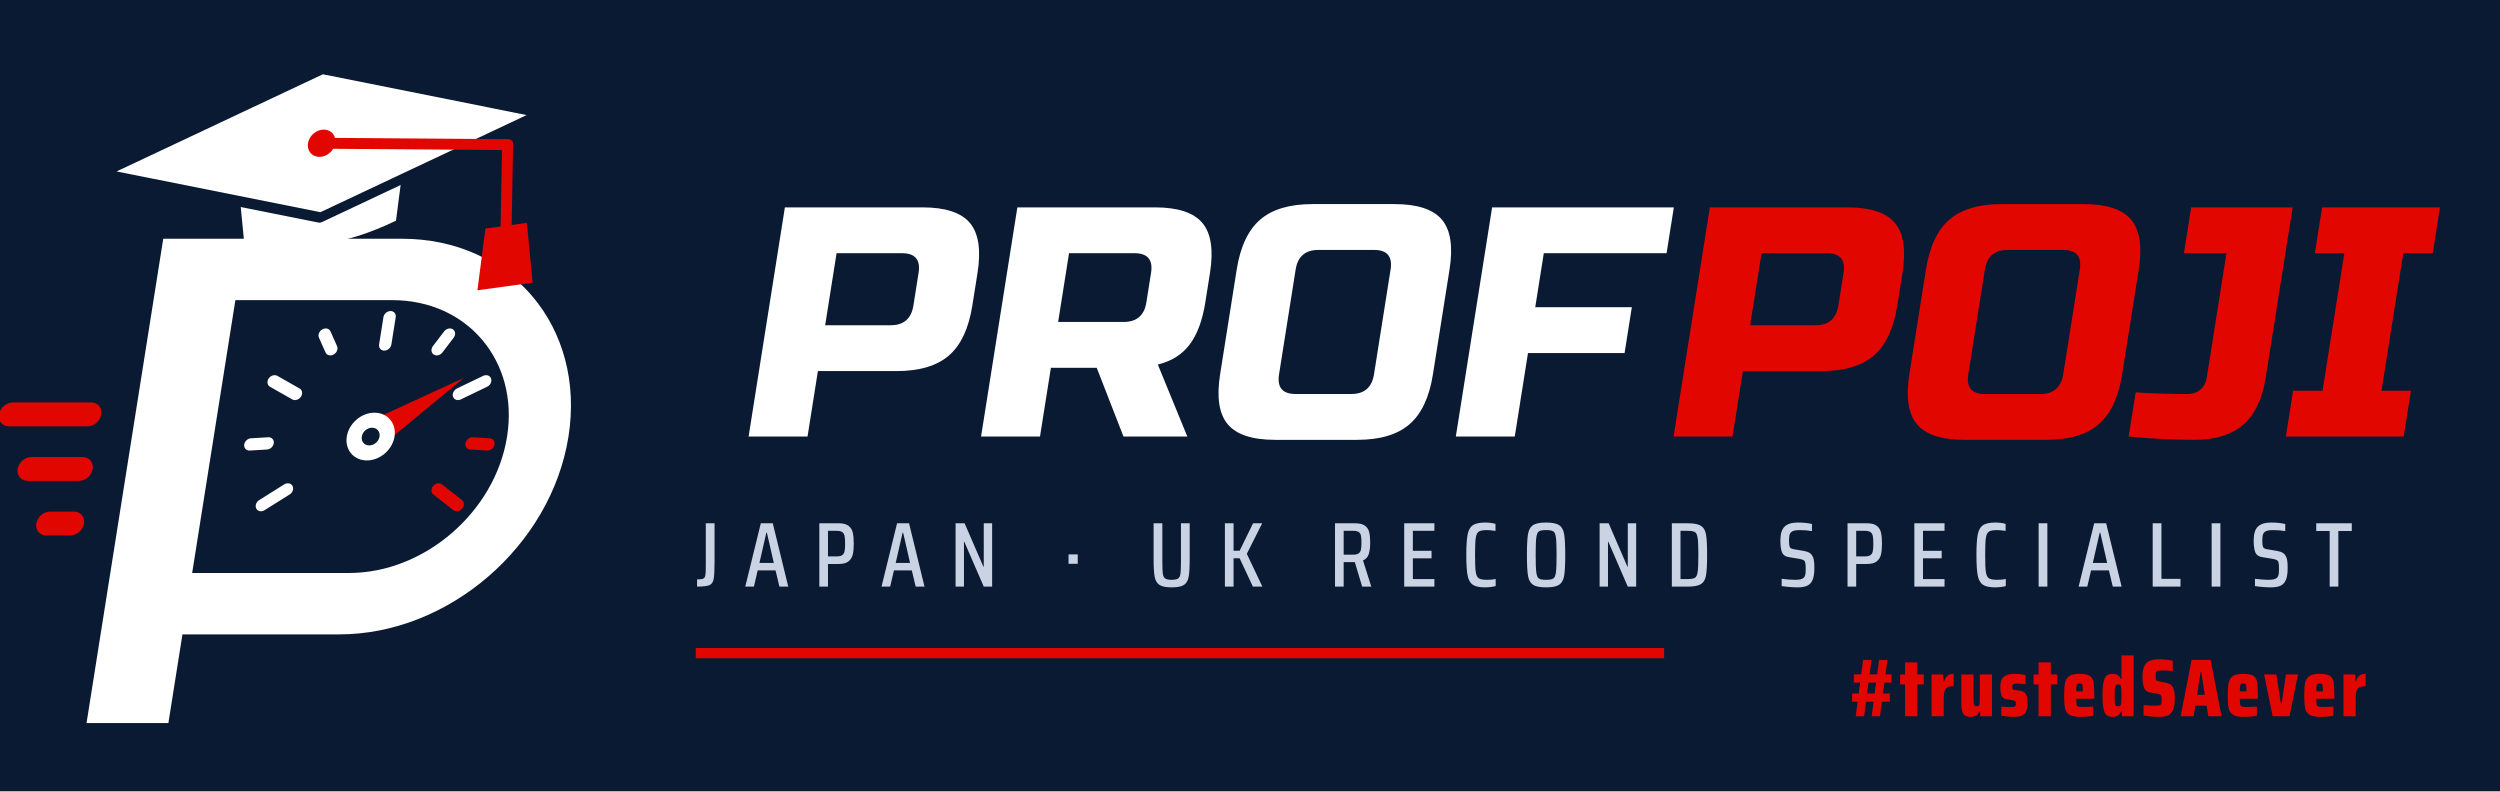
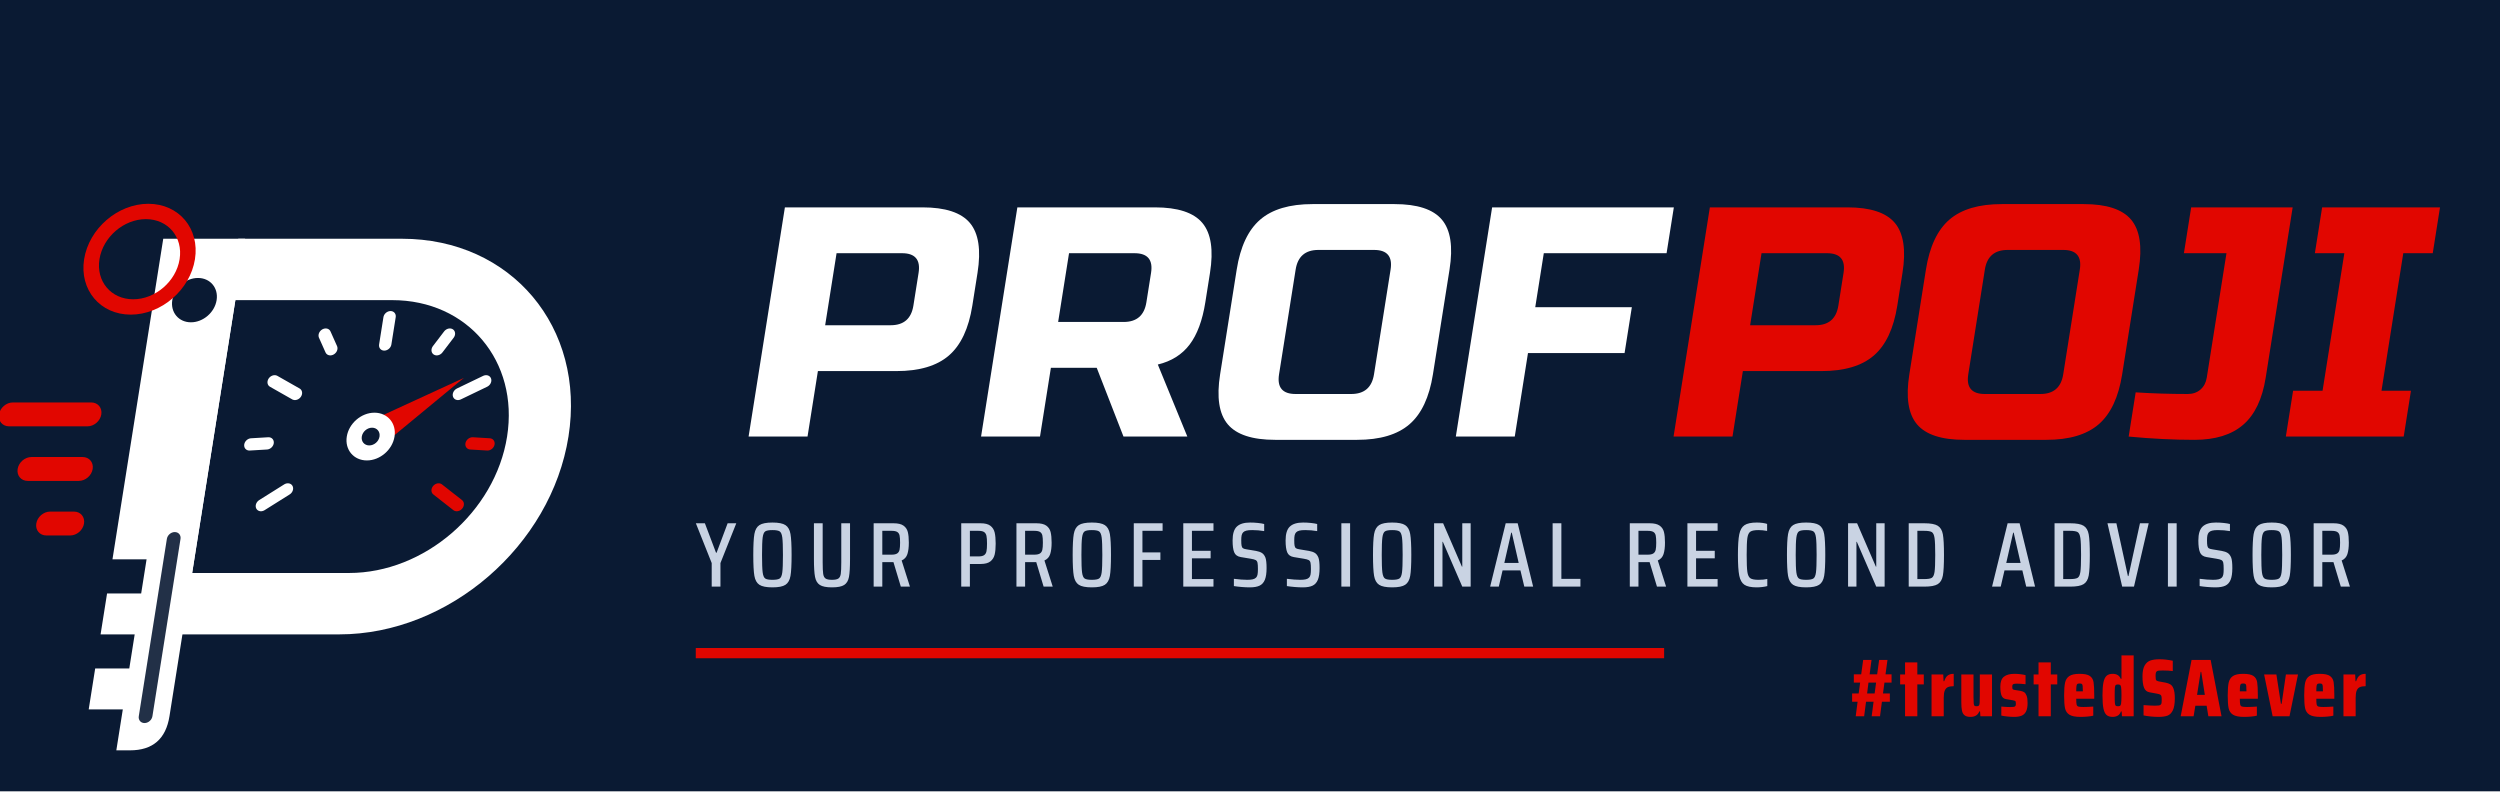
<svg xmlns="http://www.w3.org/2000/svg" viewBox="0 0 733 232" width="733" height="232">
  <rect width="733" height="232" fill="#0A1A33" />
  <g transform="translate(10 6)">
    <g transform="skewX(-9) translate(18 0)">
      <rect x="-10" y="112" width="30" height="7" rx="3.5" fill="#E10600" />
      <rect x="-2" y="128" width="22" height="7" rx="3.5" fill="#E10600" />
      <rect x="6" y="144" width="14" height="7" rx="3.5" fill="#E10600" />
-       <path d="M30,64 H100 A58,58 0 0 1 100,180 H54 V206 H30 Z M54,82 V162 H100 A40,40 0 0 0 100,82 Z" fill="#FFFFFF" fill-rule="evenodd" />
+       <path d="M52,64 H100 A58,58 0 0 1 100,180 H52 Z M54,82 V162 H100 A40,40 0 0 0 100,82 Z" fill="#FFFFFF" fill-rule="evenodd" />
+       <path d="M30,64 H54 V204 Q54,214 44,214 H40 V202 H30 V190 H40 V180 H30 V168 H40 V158 H30 Z" fill="#FFFFFF" />
+       <rect x="45" y="150" width="4" height="56" rx="2" fill="#0A1A33" opacity=".9" />
+       <circle cx="42" cy="82" r="6.5" fill="#0A1A33" />
+       <circle cx="24" cy="70" r="14" fill="none" stroke="#E10600" stroke-width="4.5" />
      <line x1="77.9" y1="137.5" x2="71.3" y2="142.1" stroke="#FFFFFF" stroke-width="3.6" stroke-linecap="round" />
      <line x1="70.1" y1="124.0" x2="65.1" y2="124.3" stroke="#FFFFFF" stroke-width="3.6" stroke-linecap="round" />
      <line x1="76.1" y1="109.5" x2="69.0" y2="105.8" stroke="#FFFFFF" stroke-width="3.6" stroke-linecap="round" />
      <line x1="84.4" y1="96.4" x2="81.8" y2="92.1" stroke="#FFFFFF" stroke-width="3.6" stroke-linecap="round" />
      <line x1="100.0" y1="95.0" x2="100.0" y2="87.0" stroke="#FFFFFF" stroke-width="3.6" stroke-linecap="round" />
      <line x1="115.6" y1="96.4" x2="118.2" y2="92.1" stroke="#FFFFFF" stroke-width="3.6" stroke-linecap="round" />
      <line x1="123.9" y1="109.5" x2="131.0" y2="105.8" stroke="#FFFFFF" stroke-width="3.6" stroke-linecap="round" />
      <line x1="129.9" y1="124.0" x2="134.9" y2="124.3" stroke="#E10600" stroke-width="3.6" stroke-linecap="round" />
      <line x1="122.1" y1="137.5" x2="128.7" y2="142.1" stroke="#E10600" stroke-width="3.6" stroke-linecap="round" />
      <path d="M102.6,125.7 L124.6,104.8 L97.4,118.3 Z" fill="#E10600" />
      <circle cx="100" cy="122" r="7" fill="#FFFFFF" />
      <circle cx="100" cy="122" r="2.6" fill="#0A1A33" />
-       <g transform="rotate(-8 72 36)">
-         <path d="M48,44 L96,44 L94,62 Q72,70 50,62 Z" fill="#FFFFFF" />
-         <path d="M8,36 L72,14 L136,36 L72,58 Z" fill="#FFFFFF" stroke="#0A1A33" stroke-width="3" stroke-linejoin="round" />
-         <circle cx="72" cy="36" r="4" fill="#E10600" />
-         <path d="M72,36 L126,44 L126,70" fill="none" stroke="#E10600" stroke-width="3.2" stroke-linecap="round" stroke-linejoin="round" />
-         <path d="M120,68 L132,68 L134,86 L118,86 Z" fill="#E10600" />
-       </g>
    </g>
  </g>
  <g transform="skewX(-9) translate(34 0)">
    <path d="M205.76 60.8H246.08Q256.16 60.8 260.72 65.36Q265.28 69.92 265.28 80.0V89.6Q265.28 99.68 260.72 104.24Q256.16 108.8 246.08 108.8H223.04V128.0H205.76ZM248.0 80.0Q248.0 74.24 242.24 74.24H223.04V95.36H242.24Q248.0 95.36 248.0 89.6ZM273.92 60.8H314.24Q324.32 60.8 328.88 65.36Q333.44 69.92 333.44 80.0V88.64Q333.44 96.608 330.8 101.024Q328.16 105.44 322.4 106.88L334.4 128.0H315.68L304.64 107.84H291.2V128.0H273.92ZM316.16 80.0Q316.16 74.24 310.4 74.24H291.2V94.4H310.4Q316.16 94.4 316.16 88.64ZM386.24 79.04Q386.24 73.28 380.48 73.28H364.16Q358.4 73.28 358.4 79.04V109.76Q358.4 115.52 364.16 115.52H380.48Q386.24 115.52 386.24 109.76ZM403.52 109.76Q403.52 119.84 398.96 124.4Q394.4 128.96 384.32 128.96H360.32Q350.24 128.96 345.68 124.4Q341.12 119.84 341.12 109.76V79.04Q341.12 68.96 345.68 64.4Q350.24 59.84 360.32 59.84H384.32Q394.4 59.84 398.96 64.4Q403.52 68.96 403.52 79.04ZM430.4 128.0H413.12V60.8H466.4V74.24H430.4V90.08H458.72V103.52H430.4Z" fill="#FFFFFF" />
    <path d="M476.96 60.8H517.28Q527.36 60.8 531.92 65.36Q536.48 69.92 536.48 80.0V89.6Q536.48 99.68 531.92 104.24Q527.36 108.8 517.28 108.8H494.24V128.0H476.96ZM519.2 80.0Q519.2 74.24 513.44 74.24H494.24V95.36H513.44Q519.2 95.36 519.2 89.6ZM588.32 79.04Q588.32 73.28 582.56 73.28H566.24Q560.48 73.28 560.48 79.04V109.76Q560.48 115.52 566.24 115.52H582.56Q588.32 115.52 588.32 109.76ZM605.6 109.76Q605.6 119.84 601.04 124.4Q596.48 128.96 586.4 128.96H562.4Q552.32 128.96 547.76 124.4Q543.2 119.84 543.2 109.76V79.04Q543.2 68.96 547.76 64.4Q552.32 59.84 562.4 59.84H586.4Q596.48 59.84 601.04 64.4Q605.6 68.96 605.6 79.04ZM610.4 128.0V115.04Q617.888 115.52 625.76 115.52Q627.968 115.52 629.264 114.224Q630.56 112.928 630.56 110.72V74.24H618.08V60.8H647.84V110.72Q647.84 120.128 643.424 124.544Q639.008 128.96 629.84 128.96Q620.672 128.96 610.4 128.0ZM691.04 128.0H656.48V114.56H665.12V74.24H656.48V60.8H691.04V74.24H682.4V114.56H691.04Z" fill="#E10600" />
  </g>
-   <path d="M206.943 165.547V153.424H209.508V164.737Q209.508 168.463 209.238 169.813Q208.968 171.163 207.996 171.568Q207.024 171.973 204.378 172.0V169.894Q205.755 169.867 206.227 169.637Q206.7 169.408 206.822 168.625Q206.943 167.842 206.943 165.547ZM228.525 172.0 227.391 167.248H222.153L221.046 172.0H218.508L223.071 153.424H226.581L231.117 172.0ZM224.853 156.178H224.691L222.666 165.061H226.878ZM240.225 153.424H245.922Q247.812 153.424 248.771 154.153Q249.729 154.882 250.026 156.124Q250.323 157.366 250.323 159.391Q250.323 161.362 250.026 162.604Q249.729 163.846 248.771 164.602Q247.812 165.358 245.895 165.358H242.763V172.0H240.225ZM245.247 163.144Q246.381 163.144 246.921 162.779Q247.461 162.415 247.623 161.659Q247.785 160.903 247.785 159.391Q247.785 157.852 247.623 157.109Q247.461 156.367 246.935 156.002Q246.408 155.638 245.247 155.638H242.763V163.144ZM268.476 172.0 267.342 167.248H262.104L260.997 172.0H258.459L263.022 153.424H266.532L271.068 172.0ZM264.804 156.178H264.642L262.617 165.061H266.829ZM288.438 172.0 282.741 158.851H282.633V172.0H280.176V153.424H282.822L288.33 166.141H288.438V153.424H290.895V172.0ZM313.296 165.304V162.55H315.996V165.304ZM348.819 153.424V163.873Q348.819 167.518 348.509 169.165Q348.198 170.812 347.105 171.514Q346.011 172.216 343.527 172.216Q341.07 172.216 339.977 171.514Q338.883 170.812 338.559 169.151Q338.235 167.491 338.235 163.873V153.424H340.8V164.872Q340.8 167.275 340.949 168.261Q341.097 169.246 341.651 169.624Q342.204 170.002 343.527 170.002Q344.85 170.002 345.404 169.624Q345.957 169.246 346.106 168.261Q346.254 167.275 346.254 164.872V153.424ZM367.35 172.0 363.462 163.684H361.68V172.0H359.142V153.424H361.68V161.47H363.462L367.404 153.424H370.077L365.568 162.388L370.131 172.0ZM399.39 172.0 397.23 164.818H397.068H393.963V172.0H391.425V153.424H397.284Q399.201 153.424 400.173 154.113Q401.145 154.801 401.442 155.989Q401.739 157.177 401.739 159.121Q401.739 161.146 401.321 162.456Q400.902 163.765 399.633 164.332L402.063 172.0ZM399.174 159.121Q399.174 157.717 399.026 157.015Q398.877 156.313 398.351 155.976Q397.824 155.638 396.663 155.638H393.963V162.631H396.636Q397.77 162.631 398.31 162.28Q398.85 161.929 399.012 161.214Q399.174 160.498 399.174 159.121ZM411.711 172.0V153.424H420.567V155.638H414.249V161.497H419.73V163.711H414.249V169.786H420.567V172.0ZM435.453 172.216Q432.969 172.216 431.835 171.46Q430.701 170.704 430.31 168.774Q429.918 166.843 429.918 162.712Q429.918 158.608 430.31 156.678Q430.701 154.747 431.849 153.978Q432.996 153.208 435.453 153.208Q436.263 153.208 437.114 153.316Q437.964 153.424 438.477 153.613V155.665Q437.046 155.422 435.966 155.422Q434.238 155.422 433.563 155.881Q432.888 156.34 432.686 157.744Q432.483 159.148 432.483 162.712Q432.483 166.276 432.686 167.68Q432.888 169.084 433.563 169.543Q434.238 170.002 435.966 170.002Q437.478 170.002 438.531 169.759V171.838Q437.964 172.0 437.087 172.108Q436.209 172.216 435.453 172.216ZM447.694 162.712Q447.694 158.419 448.018 156.57Q448.342 154.72 449.489 153.964Q450.637 153.208 453.31 153.208Q455.983 153.208 457.13 153.964Q458.278 154.72 458.602 156.57Q458.926 158.419 458.926 162.712Q458.926 167.005 458.602 168.855Q458.278 170.704 457.13 171.46Q455.983 172.216 453.31 172.216Q450.637 172.216 449.489 171.46Q448.342 170.704 448.018 168.855Q447.694 167.005 447.694 162.712ZM456.388 162.712Q456.388 159.013 456.199 157.596Q456.01 156.178 455.429 155.8Q454.849 155.422 453.31 155.422Q451.771 155.422 451.204 155.8Q450.637 156.178 450.448 157.582Q450.259 158.986 450.259 162.712Q450.259 166.438 450.448 167.842Q450.637 169.246 451.204 169.624Q451.771 170.002 453.31 170.002Q454.849 170.002 455.429 169.624Q456.01 169.246 456.199 167.829Q456.388 166.411 456.388 162.712ZM477.268 172.0 471.571 158.851H471.463V172.0H469.006V153.424H471.652L477.16 166.141H477.268V153.424H479.725V172.0ZM490.183 153.424H494.773Q497.527 153.424 498.701 154.153Q499.876 154.882 500.2 156.678Q500.524 158.473 500.524 162.712Q500.524 166.951 500.2 168.746Q499.876 170.542 498.701 171.271Q497.527 172.0 494.773 172.0H490.183ZM494.719 169.786Q496.339 169.786 496.946 169.421Q497.554 169.057 497.756 167.694Q497.959 166.33 497.959 162.712Q497.959 159.121 497.756 157.744Q497.554 156.367 496.946 156.002Q496.339 155.638 494.719 155.638H492.721V169.786ZM522.385 171.838V169.705Q524.707 170.002 526.3 170.002Q527.326 170.002 527.933 169.853Q528.541 169.705 528.892 169.354Q529.216 169.03 529.324 168.436Q529.432 167.842 529.432 166.87Q529.432 165.547 529.31 164.993Q529.189 164.44 528.77 164.21Q528.352 163.981 527.326 163.819L524.41 163.333Q522.952 163.09 522.479 161.942Q522.007 160.795 522.007 158.473Q522.007 155.557 523.262 154.382Q524.518 153.208 527.137 153.208Q528.271 153.208 529.418 153.329Q530.566 153.451 531.268 153.64V155.719Q529.54 155.422 527.758 155.422Q526.651 155.422 526.03 155.584Q525.409 155.746 525.085 156.097Q524.761 156.448 524.653 156.988Q524.545 157.528 524.545 158.419Q524.545 159.553 524.653 160.053Q524.761 160.552 525.071 160.755Q525.382 160.957 526.111 161.065L528.865 161.524Q529.945 161.713 530.606 162.132Q531.268 162.55 531.646 163.522Q531.97 164.44 531.97 166.573Q531.97 168.76 531.47 169.988Q530.971 171.217 529.918 171.716Q528.865 172.216 527.056 172.216Q525.976 172.216 524.68 172.108Q523.384 172.0 522.385 171.838ZM541.699 153.424H547.396Q549.286 153.424 550.244 154.153Q551.203 154.882 551.5 156.124Q551.797 157.366 551.797 159.391Q551.797 161.362 551.5 162.604Q551.203 163.846 550.244 164.602Q549.286 165.358 547.369 165.358H544.237V172.0H541.699ZM546.721 163.144Q547.855 163.144 548.395 162.779Q548.935 162.415 549.097 161.659Q549.259 160.903 549.259 159.391Q549.259 157.852 549.097 157.109Q548.935 156.367 548.408 156.002Q547.882 155.638 546.721 155.638H544.237V163.144ZM561.283 172.0V153.424H570.139V155.638H563.821V161.497H569.302V163.711H563.821V169.786H570.139V172.0ZM585.025 172.216Q582.541 172.216 581.407 171.46Q580.273 170.704 579.881 168.774Q579.49 166.843 579.49 162.712Q579.49 158.608 579.881 156.678Q580.273 154.747 581.42 153.978Q582.568 153.208 585.025 153.208Q585.835 153.208 586.685 153.316Q587.536 153.424 588.049 153.613V155.665Q586.618 155.422 585.538 155.422Q583.81 155.422 583.135 155.881Q582.46 156.34 582.257 157.744Q582.055 159.148 582.055 162.712Q582.055 166.276 582.257 167.68Q582.46 169.084 583.135 169.543Q583.81 170.002 585.538 170.002Q587.05 170.002 588.103 169.759V171.838Q587.536 172.0 586.658 172.108Q585.781 172.216 585.025 172.216ZM597.724 172.0V153.424H600.289V172.0ZM619.468 172.0 618.334 167.248H613.096L611.989 172.0H609.451L614.014 153.424H617.524L622.06 172.0ZM615.796 156.178H615.634L613.609 165.061H617.821ZM631.168 172.0V153.424H633.733V169.732H639.322V172.0ZM648.457 172.0V153.424H651.022V172.0ZM661.156 171.838V169.705Q663.478 170.002 665.071 170.002Q666.097 170.002 666.704 169.853Q667.312 169.705 667.663 169.354Q667.987 169.03 668.095 168.436Q668.203 167.842 668.203 166.87Q668.203 165.547 668.081 164.993Q667.96 164.44 667.541 164.21Q667.123 163.981 666.097 163.819L663.181 163.333Q661.723 163.09 661.25 161.942Q660.778 160.795 660.778 158.473Q660.778 155.557 662.033 154.382Q663.289 153.208 665.908 153.208Q667.042 153.208 668.189 153.329Q669.337 153.451 670.039 153.64V155.719Q668.311 155.422 666.529 155.422Q665.422 155.422 664.801 155.584Q664.18 155.746 663.856 156.097Q663.532 156.448 663.424 156.988Q663.316 157.528 663.316 158.419Q663.316 159.553 663.424 160.053Q663.532 160.552 663.842 160.755Q664.153 160.957 664.882 161.065L667.636 161.524Q668.716 161.713 669.377 162.132Q670.039 162.55 670.417 163.522Q670.741 164.44 670.741 166.573Q670.741 168.76 670.241 169.988Q669.742 171.217 668.689 171.716Q667.636 172.216 665.827 172.216Q664.747 172.216 663.451 172.108Q662.155 172.0 661.156 171.838ZM683.062 172.0V155.692H679.12V153.424H689.542V155.692H685.6V172.0Z" fill="#C9D3E3" />
+   <path d="M208.671 172.0V165.088L204.027 153.424H206.673L209.94 162.064H210.102L213.342 153.424H215.88L211.236 165.088V172.0ZM220.863 162.712Q220.863 158.419 221.187 156.57Q221.511 154.72 222.658 153.964Q223.806 153.208 226.479 153.208Q229.152 153.208 230.299 153.964Q231.447 154.72 231.771 156.57Q232.095 158.419 232.095 162.712Q232.095 167.005 231.771 168.855Q231.447 170.704 230.299 171.46Q229.152 172.216 226.479 172.216Q223.806 172.216 222.658 171.46Q221.511 170.704 221.187 168.855Q220.863 167.005 220.863 162.712ZM229.557 162.712Q229.557 159.013 229.368 157.596Q229.179 156.178 228.598 155.8Q228.018 155.422 226.479 155.422Q224.94 155.422 224.373 155.8Q223.806 156.178 223.617 157.582Q223.428 158.986 223.428 162.712Q223.428 166.438 223.617 167.842Q223.806 169.246 224.373 169.624Q224.94 170.002 226.479 170.002Q228.018 170.002 228.598 169.624Q229.179 169.246 229.368 167.829Q229.557 166.411 229.557 162.712ZM249.228 153.424V163.873Q249.228 167.518 248.917 169.165Q248.607 170.812 247.513 171.514Q246.42 172.216 243.936 172.216Q241.479 172.216 240.385 171.514Q239.292 170.812 238.968 169.151Q238.644 167.491 238.644 163.873V153.424H241.209V164.872Q241.209 167.275 241.357 168.261Q241.506 169.246 242.059 169.624Q242.613 170.002 243.936 170.002Q245.259 170.002 245.812 169.624Q246.366 169.246 246.514 168.261Q246.663 167.275 246.663 164.872V153.424ZM264.12 172.0 261.96 164.818H261.798H258.693V172.0H256.155V153.424H262.014Q263.931 153.424 264.903 154.113Q265.875 154.801 266.172 155.989Q266.469 157.177 266.469 159.121Q266.469 161.146 266.05 162.456Q265.632 163.765 264.363 164.332L266.793 172.0ZM263.904 159.121Q263.904 157.717 263.755 157.015Q263.607 156.313 263.08 155.976Q262.554 155.638 261.393 155.638H258.693V162.631H261.366Q262.5 162.631 263.04 162.28Q263.58 161.929 263.742 161.214Q263.904 160.498 263.904 159.121ZM281.834 153.424H287.531Q289.421 153.424 290.38 154.153Q291.338 154.882 291.635 156.124Q291.932 157.366 291.932 159.391Q291.932 161.362 291.635 162.604Q291.338 163.846 290.38 164.602Q289.421 165.358 287.504 165.358H284.372V172.0H281.834ZM286.856 163.144Q287.99 163.144 288.53 162.779Q289.07 162.415 289.232 161.659Q289.394 160.903 289.394 159.391Q289.394 157.852 289.232 157.109Q289.07 156.367 288.544 156.002Q288.017 155.638 286.856 155.638H284.372V163.144ZM305.987 172.0 303.827 164.818H303.665H300.56V172.0H298.022V153.424H303.881Q305.798 153.424 306.77 154.113Q307.742 154.801 308.039 155.989Q308.336 157.177 308.336 159.121Q308.336 161.146 307.918 162.456Q307.499 163.765 306.23 164.332L308.66 172.0ZM305.771 159.121Q305.771 157.717 305.623 157.015Q305.474 156.313 304.948 155.976Q304.421 155.638 303.26 155.638H300.56V162.631H303.233Q304.367 162.631 304.907 162.28Q305.447 161.929 305.609 161.214Q305.771 160.498 305.771 159.121ZM314.507 162.712Q314.507 158.419 314.831 156.57Q315.155 154.72 316.302 153.964Q317.45 153.208 320.123 153.208Q322.796 153.208 323.943 153.964Q325.091 154.72 325.415 156.57Q325.739 158.419 325.739 162.712Q325.739 167.005 325.415 168.855Q325.091 170.704 323.943 171.46Q322.796 172.216 320.123 172.216Q317.45 172.216 316.302 171.46Q315.155 170.704 314.831 168.855Q314.507 167.005 314.507 162.712ZM323.201 162.712Q323.201 159.013 323.012 157.596Q322.823 156.178 322.242 155.8Q321.662 155.422 320.123 155.422Q318.584 155.422 318.017 155.8Q317.45 156.178 317.261 157.582Q317.072 158.986 317.072 162.712Q317.072 166.438 317.261 167.842Q317.45 169.246 318.017 169.624Q318.584 170.002 320.123 170.002Q321.662 170.002 322.242 169.624Q322.823 169.246 323.012 167.829Q323.201 166.411 323.201 162.712ZM332.423 172.0V153.424H340.874V155.638H334.961V161.956H340.226V164.17H334.961V172.0ZM346.937 172.0V153.424H355.793V155.638H349.475V161.497H354.956V163.711H349.475V169.786H355.793V172.0ZM361.774 171.838V169.705Q364.096 170.002 365.689 170.002Q366.715 170.002 367.323 169.853Q367.93 169.705 368.281 169.354Q368.605 169.03 368.713 168.436Q368.821 167.842 368.821 166.87Q368.821 165.547 368.7 164.993Q368.578 164.44 368.16 164.21Q367.741 163.981 366.715 163.819L363.799 163.333Q362.341 163.09 361.869 161.942Q361.396 160.795 361.396 158.473Q361.396 155.557 362.652 154.382Q363.907 153.208 366.526 153.208Q367.66 153.208 368.808 153.329Q369.955 153.451 370.657 153.64V155.719Q368.929 155.422 367.147 155.422Q366.04 155.422 365.419 155.584Q364.798 155.746 364.474 156.097Q364.15 156.448 364.042 156.988Q363.934 157.528 363.934 158.419Q363.934 159.553 364.042 160.053Q364.15 160.552 364.461 160.755Q364.771 160.957 365.5 161.065L368.254 161.524Q369.334 161.713 369.996 162.132Q370.657 162.55 371.035 163.522Q371.359 164.44 371.359 166.573Q371.359 168.76 370.86 169.988Q370.36 171.217 369.307 171.716Q368.254 172.216 366.445 172.216Q365.365 172.216 364.069 172.108Q362.773 172.0 361.774 171.838ZM377.314 171.838V169.705Q379.636 170.002 381.229 170.002Q382.255 170.002 382.863 169.853Q383.47 169.705 383.821 169.354Q384.145 169.03 384.253 168.436Q384.361 167.842 384.361 166.87Q384.361 165.547 384.24 164.993Q384.118 164.44 383.7 164.21Q383.281 163.981 382.255 163.819L379.339 163.333Q377.881 163.09 377.409 161.942Q376.936 160.795 376.936 158.473Q376.936 155.557 378.192 154.382Q379.447 153.208 382.066 153.208Q383.2 153.208 384.348 153.329Q385.495 153.451 386.197 153.64V155.719Q384.469 155.422 382.687 155.422Q381.58 155.422 380.959 155.584Q380.338 155.746 380.014 156.097Q379.69 156.448 379.582 156.988Q379.474 157.528 379.474 158.419Q379.474 159.553 379.582 160.053Q379.69 160.552 380.001 160.755Q380.311 160.957 381.04 161.065L383.794 161.524Q384.874 161.713 385.536 162.132Q386.197 162.55 386.575 163.522Q386.899 164.44 386.899 166.573Q386.899 168.76 386.4 169.988Q385.9 171.217 384.847 171.716Q383.794 172.216 381.985 172.216Q380.905 172.216 379.609 172.108Q378.313 172.0 377.314 171.838ZM393.286 172.0V153.424H395.851V172.0ZM402.562 162.712Q402.562 158.419 402.886 156.57Q403.21 154.72 404.357 153.964Q405.505 153.208 408.178 153.208Q410.851 153.208 411.998 153.964Q413.146 154.72 413.47 156.57Q413.794 158.419 413.794 162.712Q413.794 167.005 413.47 168.855Q413.146 170.704 411.998 171.46Q410.851 172.216 408.178 172.216Q405.505 172.216 404.357 171.46Q403.21 170.704 402.886 168.855Q402.562 167.005 402.562 162.712ZM411.256 162.712Q411.256 159.013 411.067 157.596Q410.878 156.178 410.297 155.8Q409.717 155.422 408.178 155.422Q406.639 155.422 406.072 155.8Q405.505 156.178 405.316 157.582Q405.127 158.986 405.127 162.712Q405.127 166.438 405.316 167.842Q405.505 169.246 406.072 169.624Q406.639 170.002 408.178 170.002Q409.717 170.002 410.297 169.624Q410.878 169.246 411.067 167.829Q411.256 166.411 411.256 162.712ZM428.74 172.0 423.043 158.851H422.935V172.0H420.478V153.424H423.124L428.632 166.141H428.74V153.424H431.197V172.0ZM446.926 172.0 445.792 167.248H440.554L439.447 172.0H436.909L441.472 153.424H444.982L449.518 172.0ZM443.254 156.178H443.092L441.067 165.061H445.279ZM455.229 172.0V153.424H457.794V169.732H463.383V172.0ZM485.823 172.0 483.663 164.818H483.501H480.396V172.0H477.858V153.424H483.717Q485.634 153.424 486.606 154.113Q487.578 154.801 487.875 155.989Q488.172 157.177 488.172 159.121Q488.172 161.146 487.754 162.456Q487.335 163.765 486.066 164.332L488.496 172.0ZM485.607 159.121Q485.607 157.717 485.459 157.015Q485.31 156.313 484.784 155.976Q484.257 155.638 483.096 155.638H480.396V162.631H483.069Q484.203 162.631 484.743 162.28Q485.283 161.929 485.445 161.214Q485.607 160.498 485.607 159.121ZM494.748 172.0V153.424H503.604V155.638H497.286V161.497H502.767V163.711H497.286V169.786H503.604V172.0ZM515.094 172.216Q512.61 172.216 511.476 171.46Q510.342 170.704 509.95 168.774Q509.559 166.843 509.559 162.712Q509.559 158.608 509.95 156.678Q510.342 154.747 511.489 153.978Q512.637 153.208 515.094 153.208Q515.904 153.208 516.754 153.316Q517.605 153.424 518.118 153.613V155.665Q516.687 155.422 515.607 155.422Q513.879 155.422 513.204 155.881Q512.529 156.34 512.326 157.744Q512.124 159.148 512.124 162.712Q512.124 166.276 512.326 167.68Q512.529 169.084 513.204 169.543Q513.879 170.002 515.607 170.002Q517.119 170.002 518.172 169.759V171.838Q517.605 172.0 516.727 172.108Q515.85 172.216 515.094 172.216ZM523.938 162.712Q523.938 158.419 524.262 156.57Q524.586 154.72 525.733 153.964Q526.881 153.208 529.554 153.208Q532.227 153.208 533.374 153.964Q534.522 154.72 534.846 156.57Q535.17 158.419 535.17 162.712Q535.17 167.005 534.846 168.855Q534.522 170.704 533.374 171.46Q532.227 172.216 529.554 172.216Q526.881 172.216 525.733 171.46Q524.586 170.704 524.262 168.855Q523.938 167.005 523.938 162.712ZM532.632 162.712Q532.632 159.013 532.443 157.596Q532.254 156.178 531.673 155.8Q531.093 155.422 529.554 155.422Q528.015 155.422 527.448 155.8Q526.881 156.178 526.692 157.582Q526.503 158.986 526.503 162.712Q526.503 166.438 526.692 167.842Q526.881 169.246 527.448 169.624Q528.015 170.002 529.554 170.002Q531.093 170.002 531.673 169.624Q532.254 169.246 532.443 167.829Q532.632 166.411 532.632 162.712ZM550.115 172.0 544.418 158.851H544.31V172.0H541.853V153.424H544.499L550.007 166.141H550.115V153.424H552.572V172.0ZM559.634 153.424H564.224Q566.978 153.424 568.153 154.153Q569.327 154.882 569.651 156.678Q569.975 158.473 569.975 162.712Q569.975 166.951 569.651 168.746Q569.327 170.542 568.153 171.271Q566.978 172.0 564.224 172.0H559.634ZM564.17 169.786Q565.79 169.786 566.398 169.421Q567.005 169.057 567.208 167.694Q567.41 166.33 567.41 162.712Q567.41 159.121 567.208 157.744Q567.005 156.367 566.398 156.002Q565.79 155.638 564.17 155.638H562.172V169.786ZM594.089 172.0 592.955 167.248H587.717L586.61 172.0H584.072L588.635 153.424H592.145L596.681 172.0ZM590.417 156.178H590.255L588.23 165.061H592.442ZM602.393 153.424H606.983Q609.737 153.424 610.911 154.153Q612.086 154.882 612.41 156.678Q612.734 158.473 612.734 162.712Q612.734 166.951 612.41 168.746Q612.086 170.542 610.911 171.271Q609.737 172.0 606.983 172.0H602.393ZM606.929 169.786Q608.549 169.786 609.156 169.421Q609.764 169.057 609.966 167.694Q610.169 166.33 610.169 162.712Q610.169 159.121 609.966 157.744Q609.764 156.367 609.156 156.002Q608.549 155.638 606.929 155.638H604.931V169.786ZM622.226 172.0 617.906 153.424H620.525L623.9 168.895H624.062L627.437 153.424H630.002L625.682 172.0ZM635.632 172.0V153.424H638.197V172.0ZM644.935 171.838V169.705Q647.257 170.002 648.85 170.002Q649.876 170.002 650.484 169.853Q651.091 169.705 651.442 169.354Q651.766 169.03 651.874 168.436Q651.982 167.842 651.982 166.87Q651.982 165.547 651.861 164.993Q651.739 164.44 651.321 164.21Q650.902 163.981 649.876 163.819L646.96 163.333Q645.502 163.09 645.03 161.942Q644.557 160.795 644.557 158.473Q644.557 155.557 645.813 154.382Q647.068 153.208 649.687 153.208Q650.821 153.208 651.969 153.329Q653.116 153.451 653.818 153.64V155.719Q652.09 155.422 650.308 155.422Q649.201 155.422 648.58 155.584Q647.959 155.746 647.635 156.097Q647.311 156.448 647.203 156.988Q647.095 157.528 647.095 158.419Q647.095 159.553 647.203 160.053Q647.311 160.552 647.622 160.755Q647.932 160.957 648.661 161.065L651.415 161.524Q652.495 161.713 653.157 162.132Q653.818 162.55 654.196 163.522Q654.52 164.44 654.52 166.573Q654.52 168.76 654.021 169.988Q653.521 171.217 652.468 171.716Q651.415 172.216 649.606 172.216Q648.526 172.216 647.23 172.108Q645.934 172.0 644.935 171.838ZM660.448 162.712Q660.448 158.419 660.772 156.57Q661.096 154.72 662.244 153.964Q663.391 153.208 666.064 153.208Q668.737 153.208 669.885 153.964Q671.032 154.72 671.356 156.57Q671.68 158.419 671.68 162.712Q671.68 167.005 671.356 168.855Q671.032 170.704 669.885 171.46Q668.737 172.216 666.064 172.216Q663.391 172.216 662.244 171.46Q661.096 170.704 660.772 168.855Q660.448 167.005 660.448 162.712ZM669.142 162.712Q669.142 159.013 668.953 157.596Q668.764 156.178 668.184 155.8Q667.603 155.422 666.064 155.422Q664.525 155.422 663.958 155.8Q663.391 156.178 663.202 157.582Q663.013 158.986 663.013 162.712Q663.013 166.438 663.202 167.842Q663.391 169.246 663.958 169.624Q664.525 170.002 666.064 170.002Q667.603 170.002 668.184 169.624Q668.764 169.246 668.953 167.829Q669.142 166.411 669.142 162.712ZM686.329 172.0 684.169 164.818H684.007H680.902V172.0H678.364V153.424H684.223Q686.14 153.424 687.112 154.113Q688.084 154.801 688.381 155.989Q688.678 157.177 688.678 159.121Q688.678 161.146 688.26 162.456Q687.841 163.765 686.572 164.332L689.002 172.0ZM686.113 159.121Q686.113 157.717 685.965 157.015Q685.816 156.313 685.29 155.976Q684.763 155.638 683.602 155.638H680.902V162.631H683.575Q684.709 162.631 685.249 162.28Q685.789 161.929 685.951 161.214Q686.113 160.498 686.113 159.121Z" fill="#C9D3E3" />
  <rect x="204" y="190" width="283.92" height="3" fill="#E10600" />
  <path d="M548.776 210.0 549.328 205.752H547.12L546.568 210.0H544.096L544.648 205.752H543.04V203.328H544.96L545.392 200.136H543.544V197.712H545.704L546.28 193.488H548.728L548.176 197.712H550.384L550.96 193.488H553.408L552.832 197.712H554.608V200.136H552.52L552.088 203.328H554.104V205.752H551.776L551.224 210.0ZM550.072 200.136H547.84L547.432 203.328H549.64ZM558.56 210.0V200.664H557.12V197.76H558.56V194.208H562.16V197.76H564.056V200.664H562.16V210.0ZM566.328 197.76H569.76L569.856 199.728H570.048Q570.432 198.528 571.08 198.048Q571.728 197.568 572.832 197.568V201.192Q571.776 201.192 571.152 201.456Q570.528 201.72 570.216 202.452Q569.904 203.184 569.904 204.552V210.0H566.328ZM580.552 208.584H580.336Q579.712 210.192 577.744 210.192Q576.616 210.192 576.028 209.736Q575.44 209.28 575.248 208.38Q575.056 207.48 575.056 205.848V197.76H578.632V204.336Q578.632 205.728 578.692 206.256Q578.752 206.784 578.92 206.928Q579.088 207.072 579.544 207.072Q580.024 207.072 580.204 206.88Q580.384 206.688 580.432 206.112Q580.48 205.536 580.48 203.952V197.76H584.056V210.0H580.648ZM586.784 209.808V207.168Q588.416 207.312 589.376 207.312Q590.12 207.312 590.444 207.252Q590.768 207.192 590.912 207.0Q591.056 206.808 591.056 206.376Q591.056 205.92 590.996 205.74Q590.936 205.56 590.768 205.476Q590.6 205.392 590.168 205.32L588.2 204.984Q587.264 204.84 586.88 204.0Q586.496 203.16 586.496 201.312Q586.496 199.248 587.552 198.408Q588.608 197.568 590.624 197.568Q591.464 197.568 592.388 197.676Q593.312 197.784 593.888 197.952V200.616Q592.424 200.448 591.44 200.448Q590.816 200.448 590.516 200.52Q590.216 200.592 590.108 200.76Q590 200.928 590 201.312Q590 201.912 590.108 202.056Q590.216 202.2 590.72 202.296L592.4 202.56Q593.048 202.68 593.48 202.956Q593.912 203.232 594.2 203.976Q594.488 204.72 594.488 206.136Q594.488 207.744 594.02 208.632Q593.552 209.52 592.7 209.856Q591.848 210.192 590.552 210.192Q589.664 210.192 588.596 210.084Q587.528 209.976 586.784 209.808ZM597.696 210.0V200.664H596.256V197.76H597.696V194.208H601.296V197.76H603.192V200.664H601.296V210.0ZM614.032 204.864H608.752Q608.752 206.112 608.86 206.568Q608.968 207.024 609.364 207.156Q609.76 207.288 610.816 207.288Q612.136 207.288 613.744 207.168V209.832Q613.12 210.0 612.064 210.096Q611.008 210.192 609.976 210.192Q607.744 210.192 606.736 209.544Q605.728 208.896 605.464 207.648Q605.2 206.4 605.2 203.904Q605.2 201.432 605.476 200.16Q605.752 198.888 606.712 198.228Q607.672 197.568 609.736 197.568Q611.824 197.568 612.724 198.18Q613.624 198.792 613.828 199.992Q614.032 201.192 614.032 203.904ZM608.752 202.704H610.696Q610.696 201.576 610.636 201.12Q610.576 200.664 610.396 200.532Q610.216 200.4 609.736 200.4Q609.28 200.4 609.088 200.532Q608.896 200.664 608.824 201.132Q608.752 201.6 608.752 202.704ZM616.448 203.904Q616.448 201.456 616.724 200.1Q617 198.744 617.636 198.156Q618.272 197.568 619.424 197.568Q621.224 197.568 621.8 199.032H622.016V192.168H625.592V210.0H622.16L622.064 208.608H621.848Q621.56 209.472 620.912 209.832Q620.264 210.192 619.448 210.192Q618.296 210.192 617.66 209.652Q617.024 209.112 616.736 207.768Q616.448 206.424 616.448 203.904ZM621.896 206.352Q622.016 205.632 622.016 203.88Q622.016 202.176 621.92 201.576Q621.848 201.024 621.656 200.856Q621.464 200.688 621.008 200.688Q620.504 200.688 620.324 200.844Q620.144 201.0 620.084 201.612Q620.024 202.224 620.024 203.88Q620.024 205.536 620.084 206.148Q620.144 206.76 620.324 206.916Q620.504 207.072 621.008 207.072Q621.44 207.072 621.62 206.94Q621.8 206.808 621.896 206.352ZM628.488 209.76V206.736Q630.672 206.904 631.824 206.904Q632.616 206.904 633.0 206.844Q633.384 206.784 633.552 206.568Q633.72 206.4 633.768 206.112Q633.816 205.824 633.816 205.272Q633.816 204.48 633.732 204.144Q633.648 203.808 633.36 203.652Q633.072 203.496 632.376 203.376L630.288 202.992Q629.088 202.8 628.632 201.636Q628.176 200.472 628.176 198.36Q628.176 196.248 628.8 195.144Q629.424 194.04 630.48 193.668Q631.536 193.296 633.168 193.296Q634.992 193.296 637.056 193.728V196.752Q635.832 196.584 634.128 196.584Q633.312 196.584 632.928 196.632Q632.544 196.68 632.352 196.848Q632.16 196.992 632.088 197.304Q632.016 197.616 632.016 198.216Q632.016 198.864 632.076 199.152Q632.136 199.44 632.34 199.572Q632.544 199.704 633.024 199.8L634.992 200.16Q635.808 200.328 636.372 200.676Q636.936 201.024 637.272 201.912Q637.656 202.92 637.656 204.72Q637.656 207.096 637.068 208.284Q636.48 209.472 635.496 209.832Q634.512 210.192 632.904 210.192Q631.776 210.192 630.576 210.072Q629.376 209.952 628.488 209.76ZM647.488 210.0 646.984 206.928H643.672L643.168 210.0H639.376L642.568 193.488H648.16L651.352 210.0ZM645.4 196.992H645.232L644.176 203.736H646.456ZM662.0 204.864H656.72Q656.72 206.112 656.828 206.568Q656.936 207.024 657.332 207.156Q657.728 207.288 658.784 207.288Q660.104 207.288 661.712 207.168V209.832Q661.088 210.0 660.032 210.096Q658.976 210.192 657.944 210.192Q655.712 210.192 654.704 209.544Q653.696 208.896 653.432 207.648Q653.168 206.4 653.168 203.904Q653.168 201.432 653.444 200.16Q653.72 198.888 654.68 198.228Q655.64 197.568 657.704 197.568Q659.792 197.568 660.692 198.18Q661.592 198.792 661.796 199.992Q662.0 201.192 662.0 203.904ZM656.72 202.704H658.664Q658.664 201.576 658.604 201.12Q658.544 200.664 658.364 200.532Q658.184 200.4 657.704 200.4Q657.248 200.4 657.056 200.532Q656.864 200.664 656.792 201.132Q656.72 201.6 656.72 202.704ZM666.336 210.0 663.84 197.76H667.44L668.76 206.352H668.976L670.224 197.76H673.776L671.28 210.0ZM684.424 204.864H679.144Q679.144 206.112 679.252 206.568Q679.36 207.024 679.756 207.156Q680.152 207.288 681.208 207.288Q682.528 207.288 684.136 207.168V209.832Q683.512 210.0 682.456 210.096Q681.4 210.192 680.368 210.192Q678.136 210.192 677.128 209.544Q676.12 208.896 675.856 207.648Q675.592 206.4 675.592 203.904Q675.592 201.432 675.868 200.16Q676.144 198.888 677.104 198.228Q678.064 197.568 680.128 197.568Q682.216 197.568 683.116 198.18Q684.016 198.792 684.22 199.992Q684.424 201.192 684.424 203.904ZM679.144 202.704H681.088Q681.088 201.576 681.028 201.12Q680.968 200.664 680.788 200.532Q680.608 200.4 680.128 200.4Q679.672 200.4 679.48 200.532Q679.288 200.664 679.216 201.132Q679.144 201.6 679.144 202.704ZM687.104 197.76H690.536L690.632 199.728H690.824Q691.208 198.528 691.856 198.048Q692.504 197.568 693.608 197.568V201.192Q692.552 201.192 691.928 201.456Q691.304 201.72 690.992 202.452Q690.68 203.184 690.68 204.552V210.0H687.104Z" fill="#E10600" />
</svg>
